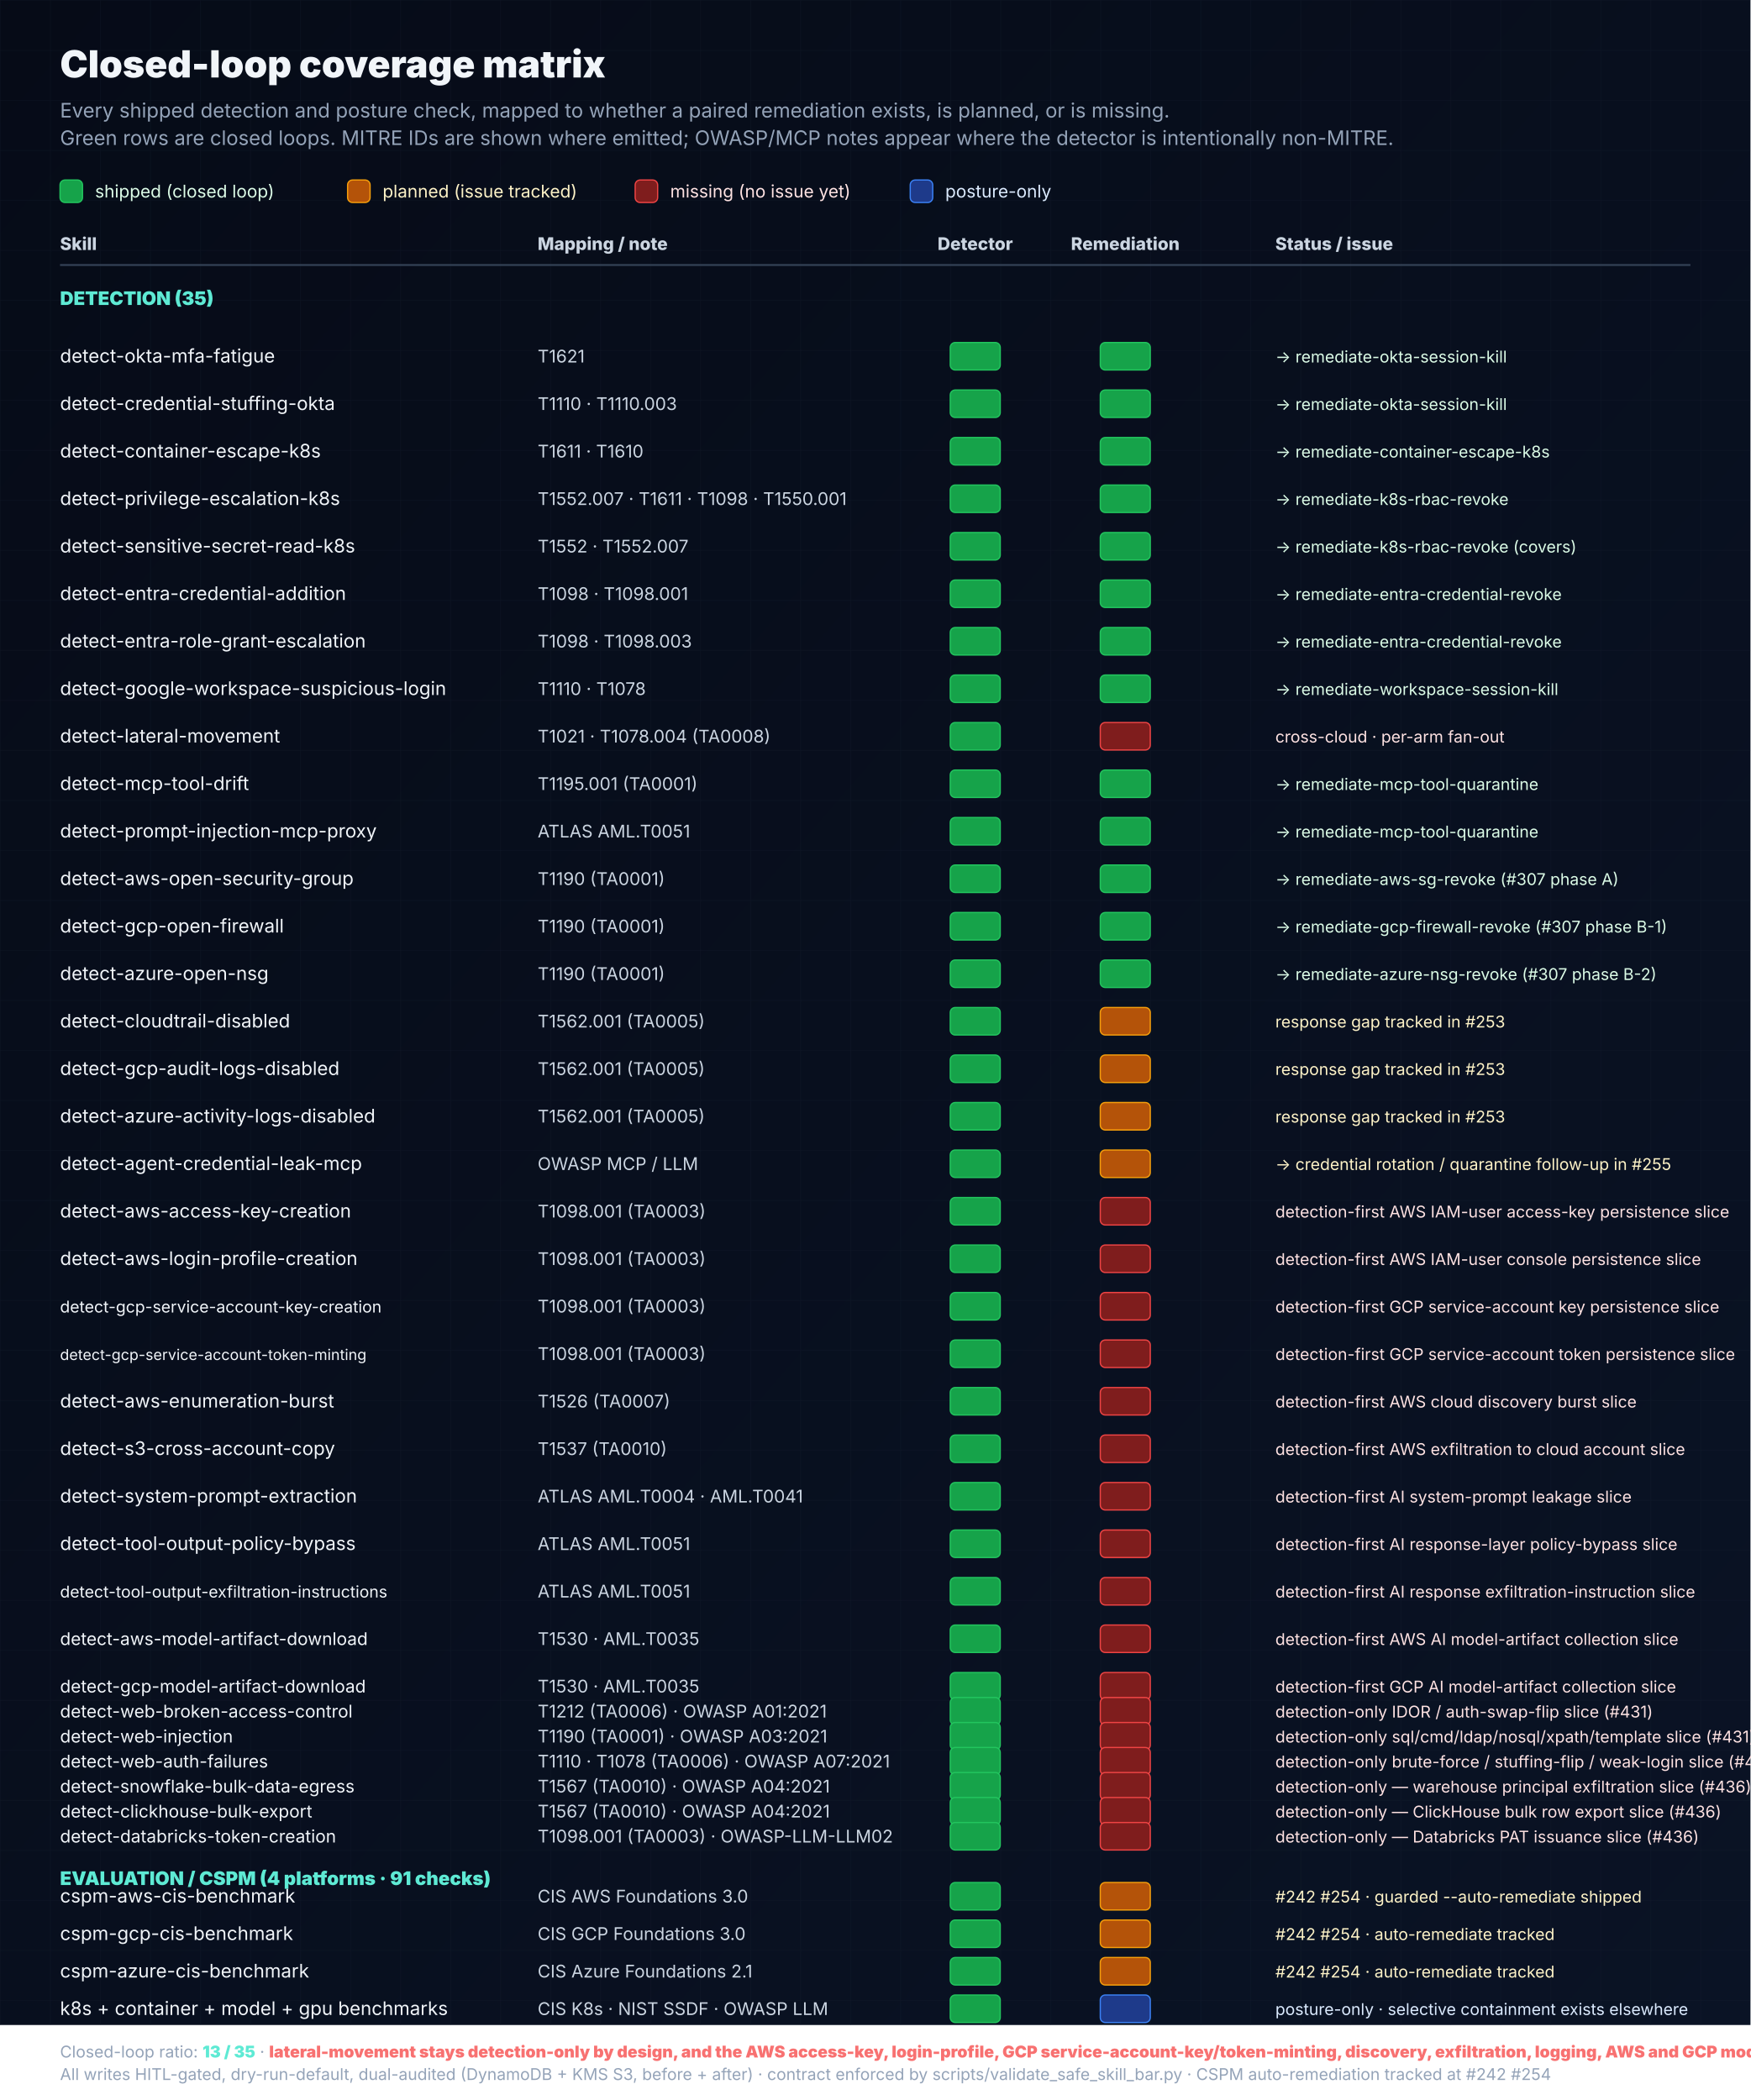
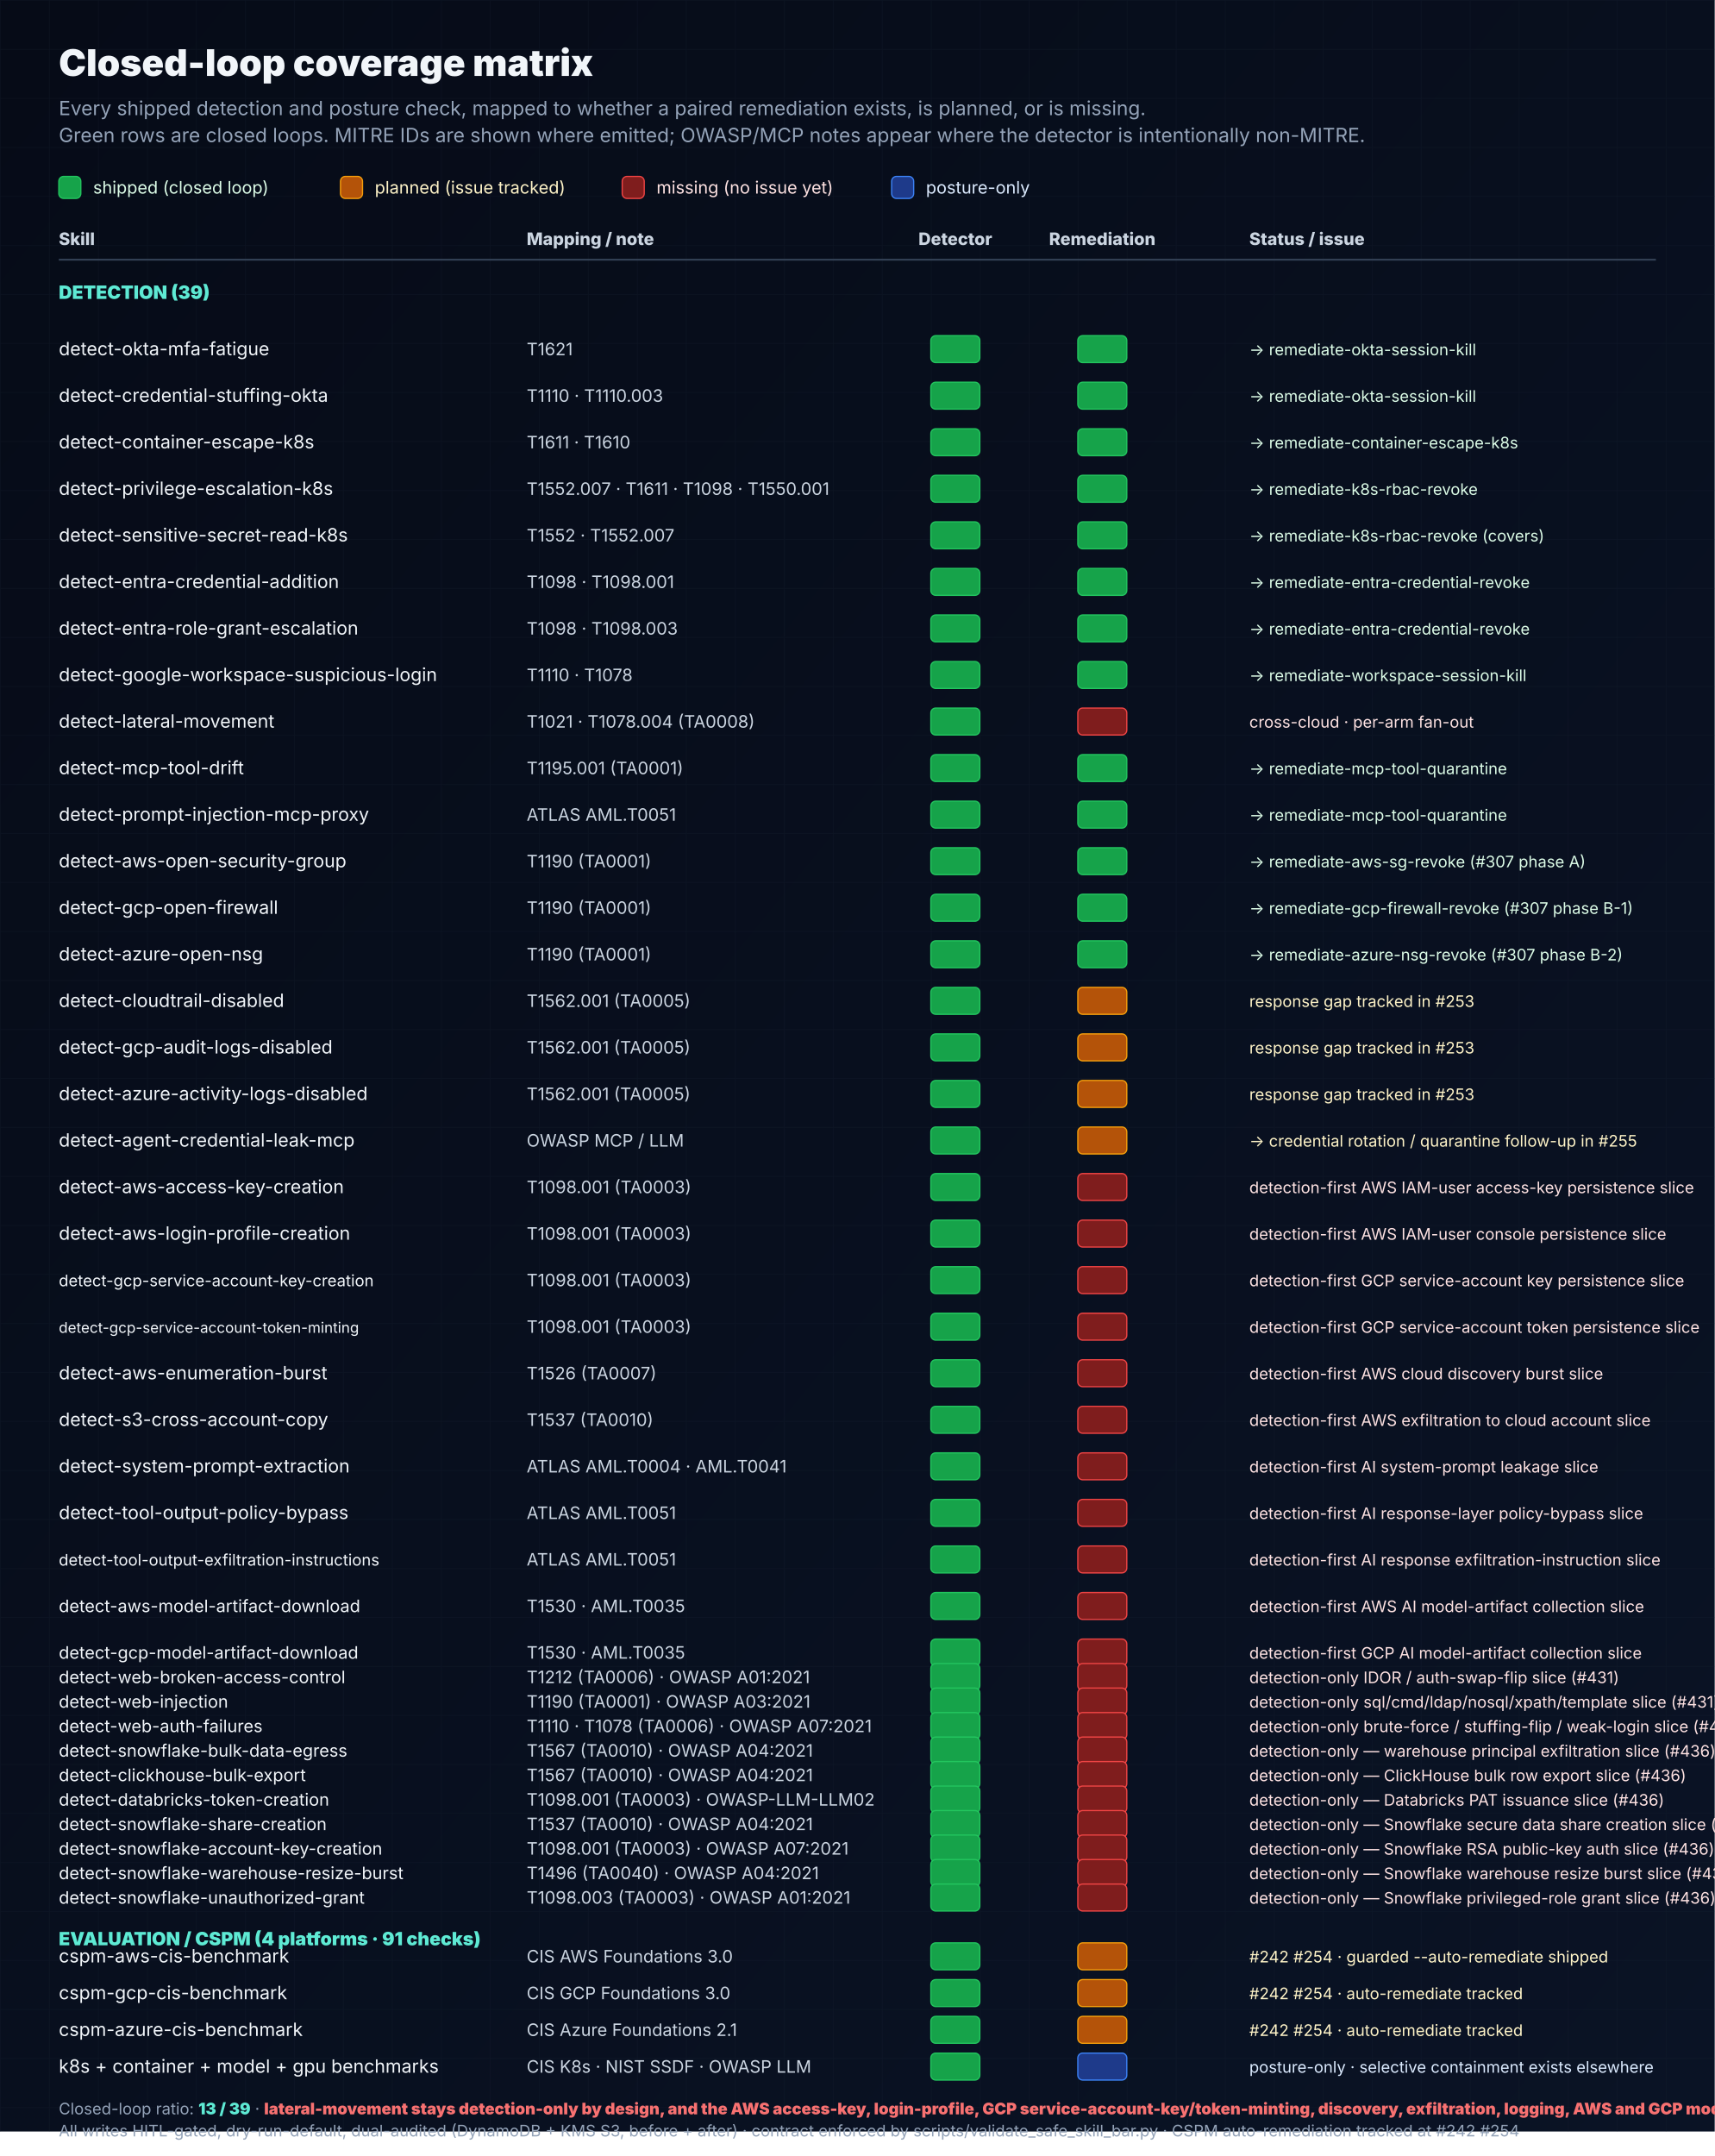
- <svg xmlns="http://www.w3.org/2000/svg" width="1400" height="1680" viewBox="0 0 1400 1680" role="img" aria-labelledby="cm-title cm-desc">
+ <svg xmlns="http://www.w3.org/2000/svg" width="1400" height="1760" viewBox="0 0 1400 1760" role="img" aria-labelledby="cm-title cm-desc">
  <defs>
    <linearGradient id="bg2" x1="0" y1="0" x2="1" y2="1">
      <stop offset="0%" stop-color="#060b17" />
      <stop offset="100%" stop-color="#0a1325" />
    </linearGradient>
    <pattern id="grid2" x="0" y="0" width="40" height="40" patternUnits="userSpaceOnUse">
      <path d="M40 0H0V40" fill="none" stroke="#1e293b" stroke-opacity="0.25" stroke-width="1" />
    </pattern>
  </defs>
-   <rect width="1400" height="1620" fill="url(#bg2)" />
-   <rect width="1400" height="1620" fill="url(#grid2)" />
+   <rect width="1400" height="1740" fill="url(#bg2)" />
+   <rect width="1400" height="1740" fill="url(#grid2)" />
  <text x="48" y="62" fill="#f1f5f9" font-family="Inter, system-ui, sans-serif" font-size="30" font-weight="900">Closed-loop coverage matrix</text>
  <text x="48" y="94" fill="#94a3b8" font-family="Inter, system-ui, sans-serif" font-size="16">Every shipped detection and posture check, mapped to whether a paired remediation exists, is planned, or is missing.</text>
  <text x="48" y="116" fill="#94a3b8" font-family="Inter, system-ui, sans-serif" font-size="16">Green rows are closed loops. MITRE IDs are shown where emitted; OWASP/MCP notes appear where the detector is intentionally non-MITRE.</text>
  <g transform="translate(48,144)" font-family="Inter, system-ui, sans-serif" font-size="14">
    <g>
      <rect x="0" y="0" width="18" height="18" rx="4" fill="#16a34a" stroke="#22c55e" />
      <text x="28" y="14" fill="#dcfce7">shipped (closed loop)</text>
    </g>
    <g transform="translate(230,0)">
      <rect x="0" y="0" width="18" height="18" rx="4" fill="#b45309" stroke="#f59e0b" />
      <text x="28" y="14" fill="#fef3c7">planned (issue tracked)</text>
    </g>
    <g transform="translate(460,0)">
      <rect x="0" y="0" width="18" height="18" rx="4" fill="#7f1d1d" stroke="#ef4444" />
      <text x="28" y="14" fill="#fee2e2">missing (no issue yet)</text>
    </g>
    <g transform="translate(680,0)">
      <rect x="0" y="0" width="18" height="18" rx="4" fill="#1e3a8a" stroke="#3b82f6" />
      <text x="28" y="14" fill="#dbeafe">posture-only</text>
    </g>
  </g>
  <g font-family="Inter, system-ui, sans-serif" font-size="14" font-weight="800" fill="#cbd5e1">
    <text x="48" y="200">Skill</text>
    <text x="430" y="200">Mapping / note</text>
    <text x="780" y="200" text-anchor="middle">Detector</text>
    <text x="900" y="200" text-anchor="middle">Remediation</text>
    <text x="1020" y="200">Status / issue</text>
  </g>
  <line x1="48" y1="212" x2="1352" y2="212" stroke="#334155" stroke-width="1.5" />
-   <text x="48" y="244" fill="#5eead4" font-family="Inter, system-ui, sans-serif" font-size="15" font-weight="900">DETECTION (35)</text>
+   <text x="48" y="244" fill="#5eead4" font-family="Inter, system-ui, sans-serif" font-size="15" font-weight="900">DETECTION (39)</text>
  <g font-family="Inter, system-ui, sans-serif">
    <text x="48" y="290" fill="#f1f5f9" font-size="15">detect-okta-mfa-fatigue</text>
    <text x="430" y="290" fill="#cbd5e1" font-size="14">T1621</text>
    <rect x="760" y="274" width="40" height="22" rx="4" fill="#16a34a" stroke="#22c55e" />
    <rect x="880" y="274" width="40" height="22" rx="4" fill="#16a34a" stroke="#22c55e" />
    <text x="1020" y="290" fill="#dcfce7" font-size="13">→ remediate-okta-session-kill</text>
  </g>
  <g font-family="Inter, system-ui, sans-serif">
    <text x="48" y="328" fill="#f1f5f9" font-size="15">detect-credential-stuffing-okta</text>
    <text x="430" y="328" fill="#cbd5e1" font-size="14">T1110 · T1110.003</text>
    <rect x="760" y="312" width="40" height="22" rx="4" fill="#16a34a" stroke="#22c55e" />
    <rect x="880" y="312" width="40" height="22" rx="4" fill="#16a34a" stroke="#22c55e" />
    <text x="1020" y="328" fill="#dcfce7" font-size="13">→ remediate-okta-session-kill</text>
  </g>
  <g font-family="Inter, system-ui, sans-serif">
    <text x="48" y="366" fill="#f1f5f9" font-size="15">detect-container-escape-k8s</text>
    <text x="430" y="366" fill="#cbd5e1" font-size="14">T1611 · T1610</text>
    <rect x="760" y="350" width="40" height="22" rx="4" fill="#16a34a" stroke="#22c55e" />
    <rect x="880" y="350" width="40" height="22" rx="4" fill="#16a34a" stroke="#22c55e" />
    <text x="1020" y="366" fill="#dcfce7" font-size="13">→ remediate-container-escape-k8s</text>
  </g>
  <g font-family="Inter, system-ui, sans-serif">
    <text x="48" y="404" fill="#f1f5f9" font-size="15">detect-privilege-escalation-k8s</text>
    <text x="430" y="404" fill="#cbd5e1" font-size="14">T1552.007 · T1611 · T1098 · T1550.001</text>
    <rect x="760" y="388" width="40" height="22" rx="4" fill="#16a34a" stroke="#22c55e" />
    <rect x="880" y="388" width="40" height="22" rx="4" fill="#16a34a" stroke="#22c55e" />
    <text x="1020" y="404" fill="#dcfce7" font-size="13">→ remediate-k8s-rbac-revoke</text>
  </g>
  <g font-family="Inter, system-ui, sans-serif">
    <text x="48" y="442" fill="#f1f5f9" font-size="15">detect-sensitive-secret-read-k8s</text>
    <text x="430" y="442" fill="#cbd5e1" font-size="14">T1552 · T1552.007</text>
    <rect x="760" y="426" width="40" height="22" rx="4" fill="#16a34a" stroke="#22c55e" />
    <rect x="880" y="426" width="40" height="22" rx="4" fill="#16a34a" stroke="#22c55e" />
    <text x="1020" y="442" fill="#dcfce7" font-size="13">→ remediate-k8s-rbac-revoke (covers)</text>
  </g>
  <g font-family="Inter, system-ui, sans-serif">
    <text x="48" y="480" fill="#f1f5f9" font-size="15">detect-entra-credential-addition</text>
    <text x="430" y="480" fill="#cbd5e1" font-size="14">T1098 · T1098.001</text>
    <rect x="760" y="464" width="40" height="22" rx="4" fill="#16a34a" stroke="#22c55e" />
    <rect x="880" y="464" width="40" height="22" rx="4" fill="#16a34a" stroke="#22c55e" />
    <text x="1020" y="480" fill="#dcfce7" font-size="13">→ remediate-entra-credential-revoke</text>
  </g>
  <g font-family="Inter, system-ui, sans-serif">
    <text x="48" y="518" fill="#f1f5f9" font-size="15">detect-entra-role-grant-escalation</text>
    <text x="430" y="518" fill="#cbd5e1" font-size="14">T1098 · T1098.003</text>
    <rect x="760" y="502" width="40" height="22" rx="4" fill="#16a34a" stroke="#22c55e" />
    <rect x="880" y="502" width="40" height="22" rx="4" fill="#16a34a" stroke="#22c55e" />
    <text x="1020" y="518" fill="#dcfce7" font-size="13">→ remediate-entra-credential-revoke</text>
  </g>
  <g font-family="Inter, system-ui, sans-serif">
    <text x="48" y="556" fill="#f1f5f9" font-size="15">detect-google-workspace-suspicious-login</text>
    <text x="430" y="556" fill="#cbd5e1" font-size="14">T1110 · T1078</text>
    <rect x="760" y="540" width="40" height="22" rx="4" fill="#16a34a" stroke="#22c55e" />
    <rect x="880" y="540" width="40" height="22" rx="4" fill="#16a34a" stroke="#22c55e" />
    <text x="1020" y="556" fill="#dcfce7" font-size="13">→ remediate-workspace-session-kill</text>
  </g>
  <g font-family="Inter, system-ui, sans-serif">
    <text x="48" y="594" fill="#f1f5f9" font-size="15">detect-lateral-movement</text>
    <text x="430" y="594" fill="#cbd5e1" font-size="14">T1021 · T1078.004 (TA0008)</text>
    <rect x="760" y="578" width="40" height="22" rx="4" fill="#16a34a" stroke="#22c55e" />
    <rect x="880" y="578" width="40" height="22" rx="4" fill="#7f1d1d" stroke="#ef4444" />
    <text x="1020" y="594" fill="#fee2e2" font-size="13">cross-cloud · per-arm fan-out</text>
  </g>
  <g font-family="Inter, system-ui, sans-serif">
    <text x="48" y="632" fill="#f1f5f9" font-size="15">detect-mcp-tool-drift</text>
    <text x="430" y="632" fill="#cbd5e1" font-size="14">T1195.001 (TA0001)</text>
    <rect x="760" y="616" width="40" height="22" rx="4" fill="#16a34a" stroke="#22c55e" />
    <rect x="880" y="616" width="40" height="22" rx="4" fill="#16a34a" stroke="#22c55e" />
    <text x="1020" y="632" fill="#dcfce7" font-size="13">→ remediate-mcp-tool-quarantine</text>
  </g>
  <g font-family="Inter, system-ui, sans-serif">
    <text x="48" y="670" fill="#f1f5f9" font-size="15">detect-prompt-injection-mcp-proxy</text>
    <text x="430" y="670" fill="#cbd5e1" font-size="14">ATLAS AML.T0051</text>
    <rect x="760" y="654" width="40" height="22" rx="4" fill="#16a34a" stroke="#22c55e" />
    <rect x="880" y="654" width="40" height="22" rx="4" fill="#16a34a" stroke="#22c55e" />
    <text x="1020" y="670" fill="#dcfce7" font-size="13">→ remediate-mcp-tool-quarantine</text>
  </g>
  <g font-family="Inter, system-ui, sans-serif">
    <text x="48" y="708" fill="#f1f5f9" font-size="15">detect-aws-open-security-group</text>
    <text x="430" y="708" fill="#cbd5e1" font-size="14">T1190 (TA0001)</text>
    <rect x="760" y="692" width="40" height="22" rx="4" fill="#16a34a" stroke="#22c55e" />
    <rect x="880" y="692" width="40" height="22" rx="4" fill="#16a34a" stroke="#22c55e" />
    <text x="1020" y="708" fill="#dcfce7" font-size="13">→ remediate-aws-sg-revoke (#307 phase A)</text>
  </g>
  <g font-family="Inter, system-ui, sans-serif">
    <text x="48" y="746" fill="#f1f5f9" font-size="15">detect-gcp-open-firewall</text>
    <text x="430" y="746" fill="#cbd5e1" font-size="14">T1190 (TA0001)</text>
    <rect x="760" y="730" width="40" height="22" rx="4" fill="#16a34a" stroke="#22c55e" />
    <rect x="880" y="730" width="40" height="22" rx="4" fill="#16a34a" stroke="#22c55e" />
    <text x="1020" y="746" fill="#dcfce7" font-size="13">→ remediate-gcp-firewall-revoke (#307 phase B-1)</text>
  </g>
  <g font-family="Inter, system-ui, sans-serif">
    <text x="48" y="784" fill="#f1f5f9" font-size="15">detect-azure-open-nsg</text>
    <text x="430" y="784" fill="#cbd5e1" font-size="14">T1190 (TA0001)</text>
    <rect x="760" y="768" width="40" height="22" rx="4" fill="#16a34a" stroke="#22c55e" />
    <rect x="880" y="768" width="40" height="22" rx="4" fill="#16a34a" stroke="#22c55e" />
    <text x="1020" y="784" fill="#dcfce7" font-size="13">→ remediate-azure-nsg-revoke (#307 phase B-2)</text>
  </g>
  <g font-family="Inter, system-ui, sans-serif">
    <text x="48" y="822" fill="#f1f5f9" font-size="15">detect-cloudtrail-disabled</text>
    <text x="430" y="822" fill="#cbd5e1" font-size="14">T1562.001 (TA0005)</text>
    <rect x="760" y="806" width="40" height="22" rx="4" fill="#16a34a" stroke="#22c55e" />
    <rect x="880" y="806" width="40" height="22" rx="4" fill="#b45309" stroke="#f59e0b" />
    <text x="1020" y="822" fill="#fef3c7" font-size="13">response gap tracked in #253</text>
  </g>
  <g font-family="Inter, system-ui, sans-serif">
    <text x="48" y="860" fill="#f1f5f9" font-size="15">detect-gcp-audit-logs-disabled</text>
    <text x="430" y="860" fill="#cbd5e1" font-size="14">T1562.001 (TA0005)</text>
    <rect x="760" y="844" width="40" height="22" rx="4" fill="#16a34a" stroke="#22c55e" />
    <rect x="880" y="844" width="40" height="22" rx="4" fill="#b45309" stroke="#f59e0b" />
    <text x="1020" y="860" fill="#fef3c7" font-size="13">response gap tracked in #253</text>
  </g>
  <g font-family="Inter, system-ui, sans-serif">
    <text x="48" y="898" fill="#f1f5f9" font-size="15">detect-azure-activity-logs-disabled</text>
    <text x="430" y="898" fill="#cbd5e1" font-size="14">T1562.001 (TA0005)</text>
    <rect x="760" y="882" width="40" height="22" rx="4" fill="#16a34a" stroke="#22c55e" />
    <rect x="880" y="882" width="40" height="22" rx="4" fill="#b45309" stroke="#f59e0b" />
    <text x="1020" y="898" fill="#fef3c7" font-size="13">response gap tracked in #253</text>
  </g>
  <g font-family="Inter, system-ui, sans-serif">
    <text x="48" y="936" fill="#f1f5f9" font-size="15">detect-agent-credential-leak-mcp</text>
    <text x="430" y="936" fill="#cbd5e1" font-size="14">OWASP MCP / LLM</text>
    <rect x="760" y="920" width="40" height="22" rx="4" fill="#16a34a" stroke="#22c55e" />
    <rect x="880" y="920" width="40" height="22" rx="4" fill="#b45309" stroke="#f59e0b" />
    <text x="1020" y="936" fill="#fef3c7" font-size="13">→ credential rotation / quarantine follow-up in #255</text>
  </g>
  <g font-family="Inter, system-ui, sans-serif">
    <text x="48" y="974" fill="#f1f5f9" font-size="15">detect-aws-access-key-creation</text>
    <text x="430" y="974" fill="#cbd5e1" font-size="14">T1098.001 (TA0003)</text>
    <rect x="760" y="958" width="40" height="22" rx="4" fill="#16a34a" stroke="#22c55e" />
    <rect x="880" y="958" width="40" height="22" rx="4" fill="#7f1d1d" stroke="#ef4444" />
    <text x="1020" y="974" fill="#fee2e2" font-size="13">detection-first AWS IAM-user access-key persistence slice</text>
  </g>
  <g font-family="Inter, system-ui, sans-serif">
    <text x="48" y="1012" fill="#f1f5f9" font-size="15">detect-aws-login-profile-creation</text>
    <text x="430" y="1012" fill="#cbd5e1" font-size="14">T1098.001 (TA0003)</text>
    <rect x="760" y="996" width="40" height="22" rx="4" fill="#16a34a" stroke="#22c55e" />
    <rect x="880" y="996" width="40" height="22" rx="4" fill="#7f1d1d" stroke="#ef4444" />
    <text x="1020" y="1012" fill="#fee2e2" font-size="13">detection-first AWS IAM-user console persistence slice</text>
  </g>
  <g font-family="Inter, system-ui, sans-serif">
    <text x="48" y="1050" fill="#f1f5f9" font-size="13">detect-gcp-service-account-key-creation</text>
    <text x="430" y="1050" fill="#cbd5e1" font-size="14">T1098.001 (TA0003)</text>
    <rect x="760" y="1034" width="40" height="22" rx="4" fill="#16a34a" stroke="#22c55e" />
    <rect x="880" y="1034" width="40" height="22" rx="4" fill="#7f1d1d" stroke="#ef4444" />
    <text x="1020" y="1050" fill="#fee2e2" font-size="13">detection-first GCP service-account key persistence slice</text>
  </g>
  <g font-family="Inter, system-ui, sans-serif">
    <text x="48" y="1088" fill="#f1f5f9" font-size="12">detect-gcp-service-account-token-minting</text>
    <text x="430" y="1088" fill="#cbd5e1" font-size="14">T1098.001 (TA0003)</text>
    <rect x="760" y="1072" width="40" height="22" rx="4" fill="#16a34a" stroke="#22c55e" />
    <rect x="880" y="1072" width="40" height="22" rx="4" fill="#7f1d1d" stroke="#ef4444" />
    <text x="1020" y="1088" fill="#fee2e2" font-size="13">detection-first GCP service-account token persistence slice</text>
  </g>
  <g font-family="Inter, system-ui, sans-serif">
    <text x="48" y="1126" fill="#f1f5f9" font-size="15">detect-aws-enumeration-burst</text>
    <text x="430" y="1126" fill="#cbd5e1" font-size="14">T1526 (TA0007)</text>
    <rect x="760" y="1110" width="40" height="22" rx="4" fill="#16a34a" stroke="#22c55e" />
    <rect x="880" y="1110" width="40" height="22" rx="4" fill="#7f1d1d" stroke="#ef4444" />
    <text x="1020" y="1126" fill="#fee2e2" font-size="13">detection-first AWS cloud discovery burst slice</text>
  </g>
  <g font-family="Inter, system-ui, sans-serif">
    <text x="48" y="1164" fill="#f1f5f9" font-size="15">detect-s3-cross-account-copy</text>
    <text x="430" y="1164" fill="#cbd5e1" font-size="14">T1537 (TA0010)</text>
    <rect x="760" y="1148" width="40" height="22" rx="4" fill="#16a34a" stroke="#22c55e" />
    <rect x="880" y="1148" width="40" height="22" rx="4" fill="#7f1d1d" stroke="#ef4444" />
    <text x="1020" y="1164" fill="#fee2e2" font-size="13">detection-first AWS exfiltration to cloud account slice</text>
  </g>
  <g font-family="Inter, system-ui, sans-serif">
    <text x="48" y="1202" fill="#f1f5f9" font-size="15">detect-system-prompt-extraction</text>
    <text x="430" y="1202" fill="#cbd5e1" font-size="14">ATLAS AML.T0004 · AML.T0041</text>
    <rect x="760" y="1186" width="40" height="22" rx="4" fill="#16a34a" stroke="#22c55e" />
    <rect x="880" y="1186" width="40" height="22" rx="4" fill="#7f1d1d" stroke="#ef4444" />
    <text x="1020" y="1202" fill="#fee2e2" font-size="13">detection-first AI system-prompt leakage slice</text>
  </g>
  <g font-family="Inter, system-ui, sans-serif">
    <text x="48" y="1240" fill="#f1f5f9" font-size="15">detect-tool-output-policy-bypass</text>
    <text x="430" y="1240" fill="#cbd5e1" font-size="14">ATLAS AML.T0051</text>
    <rect x="760" y="1224" width="40" height="22" rx="4" fill="#16a34a" stroke="#22c55e" />
    <rect x="880" y="1224" width="40" height="22" rx="4" fill="#7f1d1d" stroke="#ef4444" />
    <text x="1020" y="1240" fill="#fee2e2" font-size="13">detection-first AI response-layer policy-bypass slice</text>
  </g>
  <g font-family="Inter, system-ui, sans-serif">
    <text x="48" y="1278" fill="#f1f5f9" font-size="13">detect-tool-output-exfiltration-instructions</text>
    <text x="430" y="1278" fill="#cbd5e1" font-size="14">ATLAS AML.T0051</text>
    <rect x="760" y="1262" width="40" height="22" rx="4" fill="#16a34a" stroke="#22c55e" />
    <rect x="880" y="1262" width="40" height="22" rx="4" fill="#7f1d1d" stroke="#ef4444" />
    <text x="1020" y="1278" fill="#fee2e2" font-size="13">detection-first AI response exfiltration-instruction slice</text>
  </g>
  <g font-family="Inter, system-ui, sans-serif">
    <text x="48" y="1316" fill="#f1f5f9" font-size="14">detect-aws-model-artifact-download</text>
    <text x="430" y="1316" fill="#cbd5e1" font-size="14">T1530 · AML.T0035</text>
    <rect x="760" y="1300" width="40" height="22" rx="4" fill="#16a34a" stroke="#22c55e" />
    <rect x="880" y="1300" width="40" height="22" rx="4" fill="#7f1d1d" stroke="#ef4444" />
    <text x="1020" y="1316" fill="#fee2e2" font-size="13">detection-first AWS AI model-artifact collection slice</text>
  </g>
  <g font-family="Inter, system-ui, sans-serif">
    <text x="48" y="1354" fill="#f1f5f9" font-size="14">detect-gcp-model-artifact-download</text>
    <text x="430" y="1354" fill="#cbd5e1" font-size="14">T1530 · AML.T0035</text>
    <rect x="760" y="1338" width="40" height="22" rx="4" fill="#16a34a" stroke="#22c55e" />
    <rect x="880" y="1338" width="40" height="22" rx="4" fill="#7f1d1d" stroke="#ef4444" />
    <text x="1020" y="1354" fill="#fee2e2" font-size="13">detection-first GCP AI model-artifact collection slice</text>
  </g>
  <g font-family="Inter, system-ui, sans-serif">
    <text x="48" y="1374" fill="#f1f5f9" font-size="14">detect-web-broken-access-control</text>
    <text x="430" y="1374" fill="#cbd5e1" font-size="14">T1212 (TA0006) · OWASP A01:2021</text>
    <rect x="760" y="1358" width="40" height="22" rx="4" fill="#16a34a" stroke="#22c55e" />
    <rect x="880" y="1358" width="40" height="22" rx="4" fill="#7f1d1d" stroke="#ef4444" />
    <text x="1020" y="1374" fill="#fee2e2" font-size="13">detection-only IDOR / auth-swap-flip slice (#431)</text>
  </g>
  <g font-family="Inter, system-ui, sans-serif">
    <text x="48" y="1394" fill="#f1f5f9" font-size="14">detect-web-injection</text>
    <text x="430" y="1394" fill="#cbd5e1" font-size="14">T1190 (TA0001) · OWASP A03:2021</text>
    <rect x="760" y="1378" width="40" height="22" rx="4" fill="#16a34a" stroke="#22c55e" />
    <rect x="880" y="1378" width="40" height="22" rx="4" fill="#7f1d1d" stroke="#ef4444" />
    <text x="1020" y="1394" fill="#fee2e2" font-size="13">detection-only sql/cmd/ldap/nosql/xpath/template slice (#431)</text>
  </g>
  <g font-family="Inter, system-ui, sans-serif">
    <text x="48" y="1414" fill="#f1f5f9" font-size="14">detect-web-auth-failures</text>
    <text x="430" y="1414" fill="#cbd5e1" font-size="14">T1110 · T1078 (TA0006) · OWASP A07:2021</text>
    <rect x="760" y="1398" width="40" height="22" rx="4" fill="#16a34a" stroke="#22c55e" />
    <rect x="880" y="1398" width="40" height="22" rx="4" fill="#7f1d1d" stroke="#ef4444" />
    <text x="1020" y="1414" fill="#fee2e2" font-size="13">detection-only brute-force / stuffing-flip / weak-login slice (#431)</text>
  </g>
  <g font-family="Inter, system-ui, sans-serif">
    <text x="48" y="1434" fill="#f1f5f9" font-size="14">detect-snowflake-bulk-data-egress</text>
    <text x="430" y="1434" fill="#cbd5e1" font-size="14">T1567 (TA0010) · OWASP A04:2021</text>
    <rect x="760" y="1418" width="40" height="22" rx="4" fill="#16a34a" stroke="#22c55e" />
    <rect x="880" y="1418" width="40" height="22" rx="4" fill="#7f1d1d" stroke="#ef4444" />
    <text x="1020" y="1434" fill="#fee2e2" font-size="13">detection-only — warehouse principal exfiltration slice (#436)</text>
  </g>
  <g font-family="Inter, system-ui, sans-serif">
    <text x="48" y="1454" fill="#f1f5f9" font-size="14">detect-clickhouse-bulk-export</text>
    <text x="430" y="1454" fill="#cbd5e1" font-size="14">T1567 (TA0010) · OWASP A04:2021</text>
    <rect x="760" y="1438" width="40" height="22" rx="4" fill="#16a34a" stroke="#22c55e" />
    <rect x="880" y="1438" width="40" height="22" rx="4" fill="#7f1d1d" stroke="#ef4444" />
    <text x="1020" y="1454" fill="#fee2e2" font-size="13">detection-only — ClickHouse bulk row export slice (#436)</text>
  </g>
  <g font-family="Inter, system-ui, sans-serif">
    <text x="48" y="1474" fill="#f1f5f9" font-size="14">detect-databricks-token-creation</text>
    <text x="430" y="1474" fill="#cbd5e1" font-size="14">T1098.001 (TA0003) · OWASP-LLM-LLM02</text>
    <rect x="760" y="1458" width="40" height="22" rx="4" fill="#16a34a" stroke="#22c55e" />
    <rect x="880" y="1458" width="40" height="22" rx="4" fill="#7f1d1d" stroke="#ef4444" />
    <text x="1020" y="1474" fill="#fee2e2" font-size="13">detection-only — Databricks PAT issuance slice (#436)</text>
  </g>
-   <text x="48" y="1508" fill="#5eead4" font-family="Inter, system-ui, sans-serif" font-size="15" font-weight="900">EVALUATION / CSPM (4 platforms · 91 checks)</text>
-   <g font-family="Inter, system-ui, sans-serif">
-     <text x="48" y="1522" fill="#f1f5f9" font-size="15">cspm-aws-cis-benchmark</text>
-     <text x="430" y="1522" fill="#cbd5e1" font-size="14">CIS AWS Foundations 3.0</text>
-     <rect x="760" y="1506" width="40" height="22" rx="4" fill="#16a34a" stroke="#22c55e" />
-     <rect x="880" y="1506" width="40" height="22" rx="4" fill="#b45309" stroke="#f59e0b" />
-     <text x="1020" y="1522" fill="#fef3c7" font-size="13">#242 #254 · guarded --auto-remediate shipped</text>
-   </g>
-   <g font-family="Inter, system-ui, sans-serif">
-     <text x="48" y="1552" fill="#f1f5f9" font-size="15">cspm-gcp-cis-benchmark</text>
-     <text x="430" y="1552" fill="#cbd5e1" font-size="14">CIS GCP Foundations 3.0</text>
-     <rect x="760" y="1536" width="40" height="22" rx="4" fill="#16a34a" stroke="#22c55e" />
-     <rect x="880" y="1536" width="40" height="22" rx="4" fill="#b45309" stroke="#f59e0b" />
-     <text x="1020" y="1552" fill="#fef3c7" font-size="13">#242 #254 · auto-remediate tracked</text>
-   </g>
-   <g font-family="Inter, system-ui, sans-serif">
-     <text x="48" y="1582" fill="#f1f5f9" font-size="15">cspm-azure-cis-benchmark</text>
-     <text x="430" y="1582" fill="#cbd5e1" font-size="14">CIS Azure Foundations 2.1</text>
-     <rect x="760" y="1566" width="40" height="22" rx="4" fill="#16a34a" stroke="#22c55e" />
-     <rect x="880" y="1566" width="40" height="22" rx="4" fill="#b45309" stroke="#f59e0b" />
-     <text x="1020" y="1582" fill="#fef3c7" font-size="13">#242 #254 · auto-remediate tracked</text>
-   </g>
-   <g font-family="Inter, system-ui, sans-serif">
-     <text x="48" y="1612" fill="#f1f5f9" font-size="15">k8s + container + model + gpu benchmarks</text>
-     <text x="430" y="1612" fill="#cbd5e1" font-size="14">CIS K8s · NIST SSDF · OWASP LLM</text>
-     <rect x="760" y="1596" width="40" height="22" rx="4" fill="#16a34a" stroke="#22c55e" />
-     <rect x="880" y="1596" width="40" height="22" rx="4" fill="#1e3a8a" stroke="#3b82f6" />
-     <text x="1020" y="1612" fill="#dbeafe" font-size="13">posture-only · selective containment exists elsewhere</text>
-   </g>
-   <g font-family="Inter, system-ui, sans-serif">
-     <text x="48" y="1646" fill="#94a3b8" font-size="13">Closed-loop ratio: <tspan fill="#5eead4" font-weight="900">13 / 35</tspan> · <tspan fill="#f87171" font-weight="900">lateral-movement stays detection-only by design, and the AWS access-key, login-profile, GCP service-account-key/token-minting, discovery, exfiltration, logging, AWS and GCP model-artifact collection, MCP leakage, system-prompt, policy-bypass, response-exfiltration, Snowflake bulk-egress, ClickHouse bulk-export, and Databricks token-creation slices are detection-first today</tspan>
+   <g font-family="Inter, system-ui, sans-serif">
+     <text x="48" y="1494" fill="#f1f5f9" font-size="14">detect-snowflake-share-creation</text>
+     <text x="430" y="1494" fill="#cbd5e1" font-size="14">T1537 (TA0010) · OWASP A04:2021</text>
+     <rect x="760" y="1478" width="40" height="22" rx="4" fill="#16a34a" stroke="#22c55e" />
+     <rect x="880" y="1478" width="40" height="22" rx="4" fill="#7f1d1d" stroke="#ef4444" />
+     <text x="1020" y="1494" fill="#fee2e2" font-size="13">detection-only — Snowflake secure data share creation slice (#436)</text>
+   </g>
+   <g font-family="Inter, system-ui, sans-serif">
+     <text x="48" y="1514" fill="#f1f5f9" font-size="14">detect-snowflake-account-key-creation</text>
+     <text x="430" y="1514" fill="#cbd5e1" font-size="14">T1098.001 (TA0003) · OWASP A07:2021</text>
+     <rect x="760" y="1498" width="40" height="22" rx="4" fill="#16a34a" stroke="#22c55e" />
+     <rect x="880" y="1498" width="40" height="22" rx="4" fill="#7f1d1d" stroke="#ef4444" />
+     <text x="1020" y="1514" fill="#fee2e2" font-size="13">detection-only — Snowflake RSA public-key auth slice (#436)</text>
+   </g>
+   <g font-family="Inter, system-ui, sans-serif">
+     <text x="48" y="1534" fill="#f1f5f9" font-size="14">detect-snowflake-warehouse-resize-burst</text>
+     <text x="430" y="1534" fill="#cbd5e1" font-size="14">T1496 (TA0040) · OWASP A04:2021</text>
+     <rect x="760" y="1518" width="40" height="22" rx="4" fill="#16a34a" stroke="#22c55e" />
+     <rect x="880" y="1518" width="40" height="22" rx="4" fill="#7f1d1d" stroke="#ef4444" />
+     <text x="1020" y="1534" fill="#fee2e2" font-size="13">detection-only — Snowflake warehouse resize burst slice (#436)</text>
+   </g>
+   <g font-family="Inter, system-ui, sans-serif">
+     <text x="48" y="1554" fill="#f1f5f9" font-size="14">detect-snowflake-unauthorized-grant</text>
+     <text x="430" y="1554" fill="#cbd5e1" font-size="14">T1098.003 (TA0003) · OWASP A01:2021</text>
+     <rect x="760" y="1538" width="40" height="22" rx="4" fill="#16a34a" stroke="#22c55e" />
+     <rect x="880" y="1538" width="40" height="22" rx="4" fill="#7f1d1d" stroke="#ef4444" />
+     <text x="1020" y="1554" fill="#fee2e2" font-size="13">detection-only — Snowflake privileged-role grant slice (#436)</text>
+   </g>
+   <text x="48" y="1588" fill="#5eead4" font-family="Inter, system-ui, sans-serif" font-size="15" font-weight="900">EVALUATION / CSPM (4 platforms · 91 checks)</text>
+   <g font-family="Inter, system-ui, sans-serif">
+     <text x="48" y="1602" fill="#f1f5f9" font-size="15">cspm-aws-cis-benchmark</text>
+     <text x="430" y="1602" fill="#cbd5e1" font-size="14">CIS AWS Foundations 3.0</text>
+     <rect x="760" y="1586" width="40" height="22" rx="4" fill="#16a34a" stroke="#22c55e" />
+     <rect x="880" y="1586" width="40" height="22" rx="4" fill="#b45309" stroke="#f59e0b" />
+     <text x="1020" y="1602" fill="#fef3c7" font-size="13">#242 #254 · guarded --auto-remediate shipped</text>
+   </g>
+   <g font-family="Inter, system-ui, sans-serif">
+     <text x="48" y="1632" fill="#f1f5f9" font-size="15">cspm-gcp-cis-benchmark</text>
+     <text x="430" y="1632" fill="#cbd5e1" font-size="14">CIS GCP Foundations 3.0</text>
+     <rect x="760" y="1616" width="40" height="22" rx="4" fill="#16a34a" stroke="#22c55e" />
+     <rect x="880" y="1616" width="40" height="22" rx="4" fill="#b45309" stroke="#f59e0b" />
+     <text x="1020" y="1632" fill="#fef3c7" font-size="13">#242 #254 · auto-remediate tracked</text>
+   </g>
+   <g font-family="Inter, system-ui, sans-serif">
+     <text x="48" y="1662" fill="#f1f5f9" font-size="15">cspm-azure-cis-benchmark</text>
+     <text x="430" y="1662" fill="#cbd5e1" font-size="14">CIS Azure Foundations 2.1</text>
+     <rect x="760" y="1646" width="40" height="22" rx="4" fill="#16a34a" stroke="#22c55e" />
+     <rect x="880" y="1646" width="40" height="22" rx="4" fill="#b45309" stroke="#f59e0b" />
+     <text x="1020" y="1662" fill="#fef3c7" font-size="13">#242 #254 · auto-remediate tracked</text>
+   </g>
+   <g font-family="Inter, system-ui, sans-serif">
+     <text x="48" y="1692" fill="#f1f5f9" font-size="15">k8s + container + model + gpu benchmarks</text>
+     <text x="430" y="1692" fill="#cbd5e1" font-size="14">CIS K8s · NIST SSDF · OWASP LLM</text>
+     <rect x="760" y="1676" width="40" height="22" rx="4" fill="#16a34a" stroke="#22c55e" />
+     <rect x="880" y="1676" width="40" height="22" rx="4" fill="#1e3a8a" stroke="#3b82f6" />
+     <text x="1020" y="1692" fill="#dbeafe" font-size="13">posture-only · selective containment exists elsewhere</text>
+   </g>
+   <g font-family="Inter, system-ui, sans-serif">
+     <text x="48" y="1726" fill="#94a3b8" font-size="13">Closed-loop ratio: <tspan fill="#5eead4" font-weight="900">13 / 39</tspan> · <tspan fill="#f87171" font-weight="900">lateral-movement stays detection-only by design, and the AWS access-key, login-profile, GCP service-account-key/token-minting, discovery, exfiltration, logging, AWS and GCP model-artifact collection, MCP leakage, system-prompt, policy-bypass, response-exfiltration, Snowflake bulk-egress, Snowflake share-creation, Snowflake account-key, Snowflake warehouse resize-burst, Snowflake unauthorized-grant, ClickHouse bulk-export, and Databricks token-creation slices are detection-first today</tspan>
    </text>
-     <text x="48" y="1664" fill="#94a3b8" font-size="13">All writes HITL-gated, dry-run-default, dual-audited (DynamoDB + KMS S3, before + after) · contract enforced by scripts/validate_safe_skill_bar.py · CSPM auto-remediation tracked at #242 #254</text>
+     <text x="48" y="1744" fill="#94a3b8" font-size="13">All writes HITL-gated, dry-run-default, dual-audited (DynamoDB + KMS S3, before + after) · contract enforced by scripts/validate_safe_skill_bar.py · CSPM auto-remediation tracked at #242 #254</text>
  </g>
</svg>
